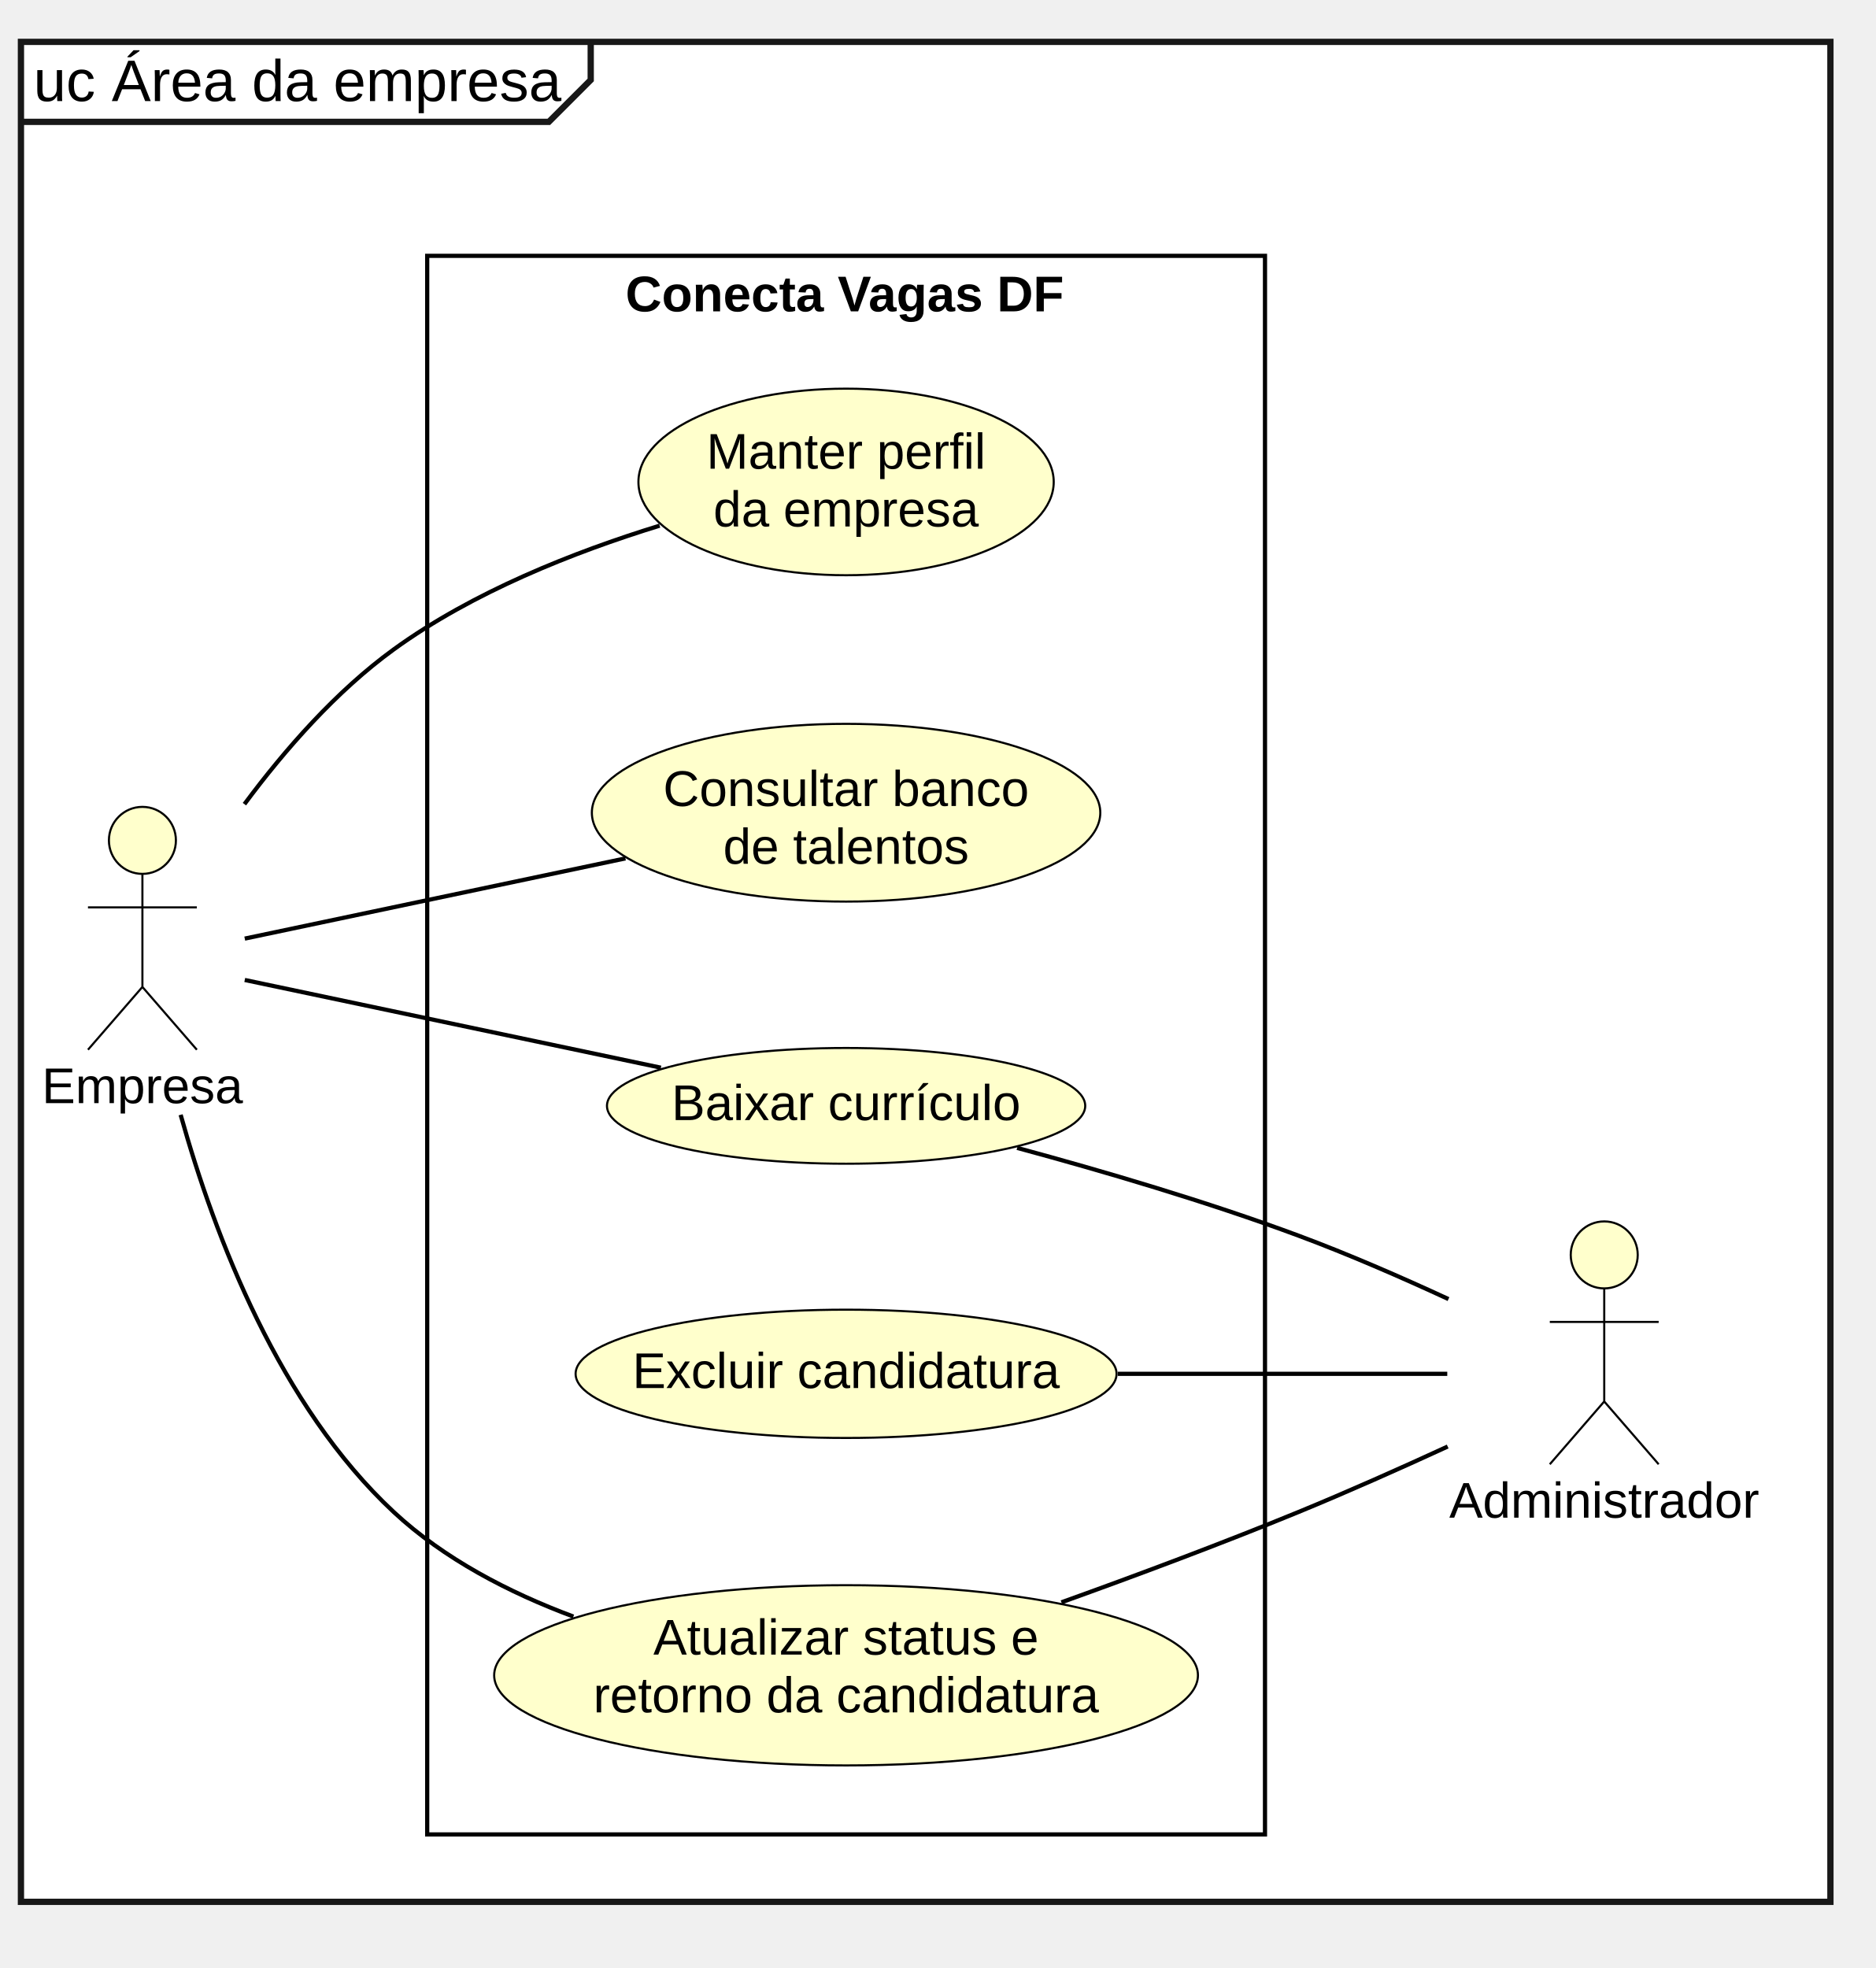
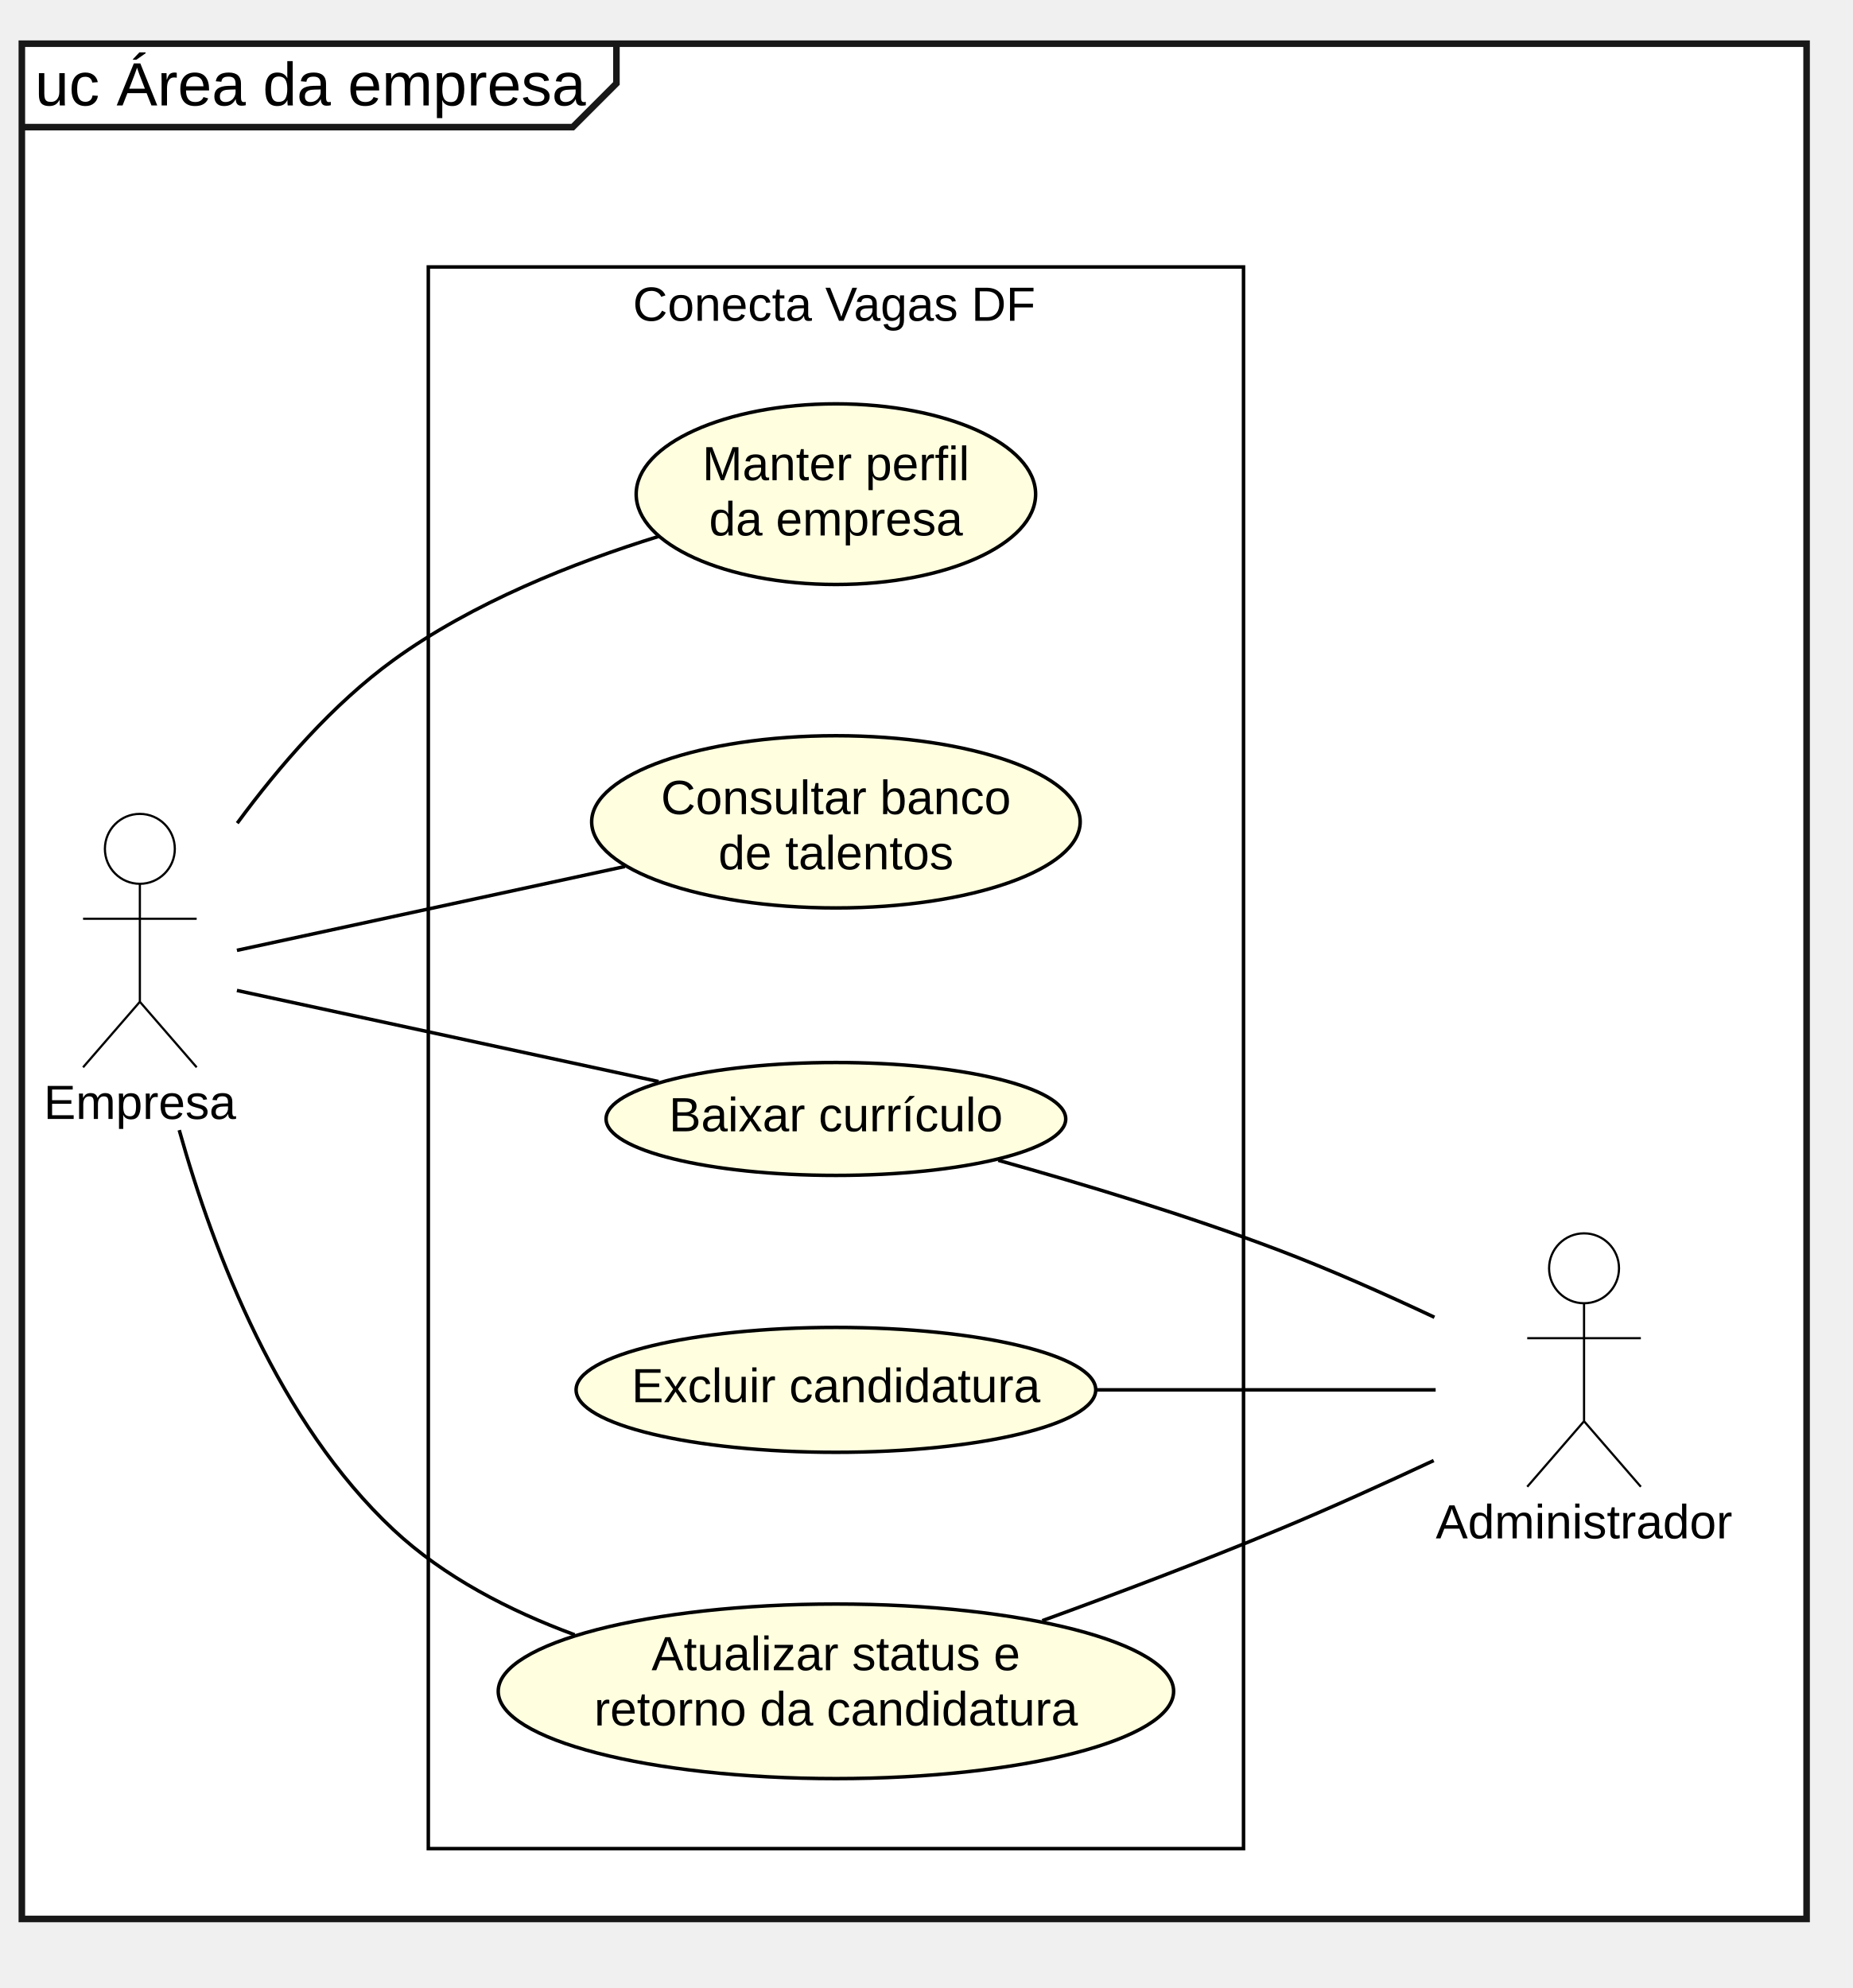
- <svg xmlns="http://www.w3.org/2000/svg" version="1.1" data-diagram-type="DESCRIPTION" style="width:448px;height:470px;background:#FFFFFF;" width="448px" height="470px" viewBox="0 0 448 470" zoomAndPan="magnify" preserveAspectRatio="none" contentStyleType="text/css">
+ <svg xmlns="http://www.w3.org/2000/svg" version="1.1" data-diagram-type="DESCRIPTION" style="width:424px;height:455px;background:#FFFFFF;" width="424px" height="455px" viewBox="0 0 424 455" zoomAndPan="magnify" preserveAspectRatio="none" contentStyleType="text/css">
  <defs />
  <g font-family="sans-serif" lengthAdjust="spacing">
-     <rect x="5" y="10" width="432.117" height="444.197" fill="#FFF" style="stroke:#181818;stroke-width:1.5;" />
+     <rect x="5" y="10" width="408.438" height="429.197" fill="#FFF" style="stroke:#181818;stroke-width:1.5;" />
    <path d="M141.068,10 L141.068,19.099 L131.068,29.099 L5,29.099" style="stroke:#181818;stroke-width:1.5;" fill="none" />
    <text x="8" y="24.132" fill="#000" font-size="14" textLength="126.068" font-family="Arial">uc Área da empresa</text>
    <g class="cluster" data-qualified-name="Conecta Vagas DF" id="ent0002" data-source-line="5">
-       <rect x="102.02" y="61.099" width="200.07" height="377" fill="#FFF" style="stroke:#000;stroke-width:1;" />
-       <text x="149.373" y="74.354" fill="#000" font-size="12" textLength="105.363" font-weight="700" font-family="Arial">Conecta Vagas DF</text>
+       <rect x="98.02" y="61.099" width="186.56" height="362" fill="#FFF" style="stroke:#000;stroke-width:0.8;" />
+       <text x="144.832" y="73.417" fill="#000" font-size="11" textLength="92.936" font-family="Arial">Conecta Vagas DF</text>
    </g>
    <g class="entity" data-qualified-name="Conecta Vagas DF.ST" id="ent0003" data-source-line="6">
-       <ellipse cx="202.045" cy="400.099" rx="84.035" ry="21.521" fill="#FFC" style="stroke:#000;stroke-width:0.5;" />
-       <text x="156.023" y="395.154" fill="#000" font-size="12" textLength="92.045" font-family="Arial">Atualizar status e</text>
-       <text x="141.67" y="408.953" fill="#000" font-size="12" textLength="120.75" font-family="Arial">retorno da candidatura</text>
+       <ellipse cx="191.302" cy="387.096" rx="77.282" ry="19.977" fill="#FFFFE0" style="stroke:#000;stroke-width:0.8;" />
+       <text x="149.115" y="382.271" fill="#000" font-size="11" textLength="84.375" font-family="Arial">Atualizar status e</text>
+       <text x="135.959" y="394.92" fill="#000" font-size="11" textLength="110.688" font-family="Arial">retorno da candidatura</text>
    </g>
    <g class="entity" data-qualified-name="Conecta Vagas DF.EX" id="ent0004" data-source-line="7">
-       <ellipse cx="202.053" cy="328.097" rx="64.593" ry="15.319" fill="#FFC" style="stroke:#000;stroke-width:0.5;" />
-       <text x="151.027" y="331.497" fill="#000" font-size="12" textLength="102.053" font-family="Arial">Excluir candidatura</text>
+       <ellipse cx="191.301" cy="318.101" rx="59.461" ry="14.292" fill="#FFFFE0" style="stroke:#000;stroke-width:0.8;" />
+       <text x="144.526" y="320.925" fill="#000" font-size="11" textLength="93.548" font-family="Arial">Excluir candidatura</text>
    </g>
    <g class="entity" data-qualified-name="Conecta Vagas DF.BC" id="ent0005" data-source-line="8">
-       <ellipse cx="202.055" cy="264.1" rx="57.105" ry="13.821" fill="#FFC" style="stroke:#000;stroke-width:0.5;" />
-       <text x="160.374" y="267.499" fill="#000" font-size="12" textLength="83.361" font-family="Arial">Baixar currículo</text>
+       <ellipse cx="191.296" cy="256.098" rx="52.596" ry="12.919" fill="#FFFFE0" style="stroke:#000;stroke-width:0.8;" />
+       <text x="153.089" y="258.922" fill="#000" font-size="11" textLength="76.415" font-family="Arial">Baixar currículo</text>
    </g>
    <g class="entity" data-qualified-name="Conecta Vagas DF.BT" id="ent0006" data-source-line="9">
-       <ellipse cx="202.05" cy="194.094" rx="60.71" ry="21.225" fill="#FFC" style="stroke:#000;stroke-width:0.5;" />
-       <text x="158.357" y="192.487" fill="#000" font-size="12" textLength="87.387" font-family="Arial">Consultar banco</text>
-       <text x="172.695" y="206.285" fill="#000" font-size="12" textLength="58.711" font-family="Arial">de talentos</text>
+       <ellipse cx="191.301" cy="188.095" rx="55.901" ry="19.707" fill="#FFFFE0" style="stroke:#000;stroke-width:0.8;" />
+       <text x="151.249" y="186.33" fill="#000" font-size="11" textLength="80.104" font-family="Arial">Consultar banco</text>
+       <text x="164.392" y="198.979" fill="#000" font-size="11" textLength="53.818" font-family="Arial">de talentos</text>
    </g>
    <g class="entity" data-qualified-name="Conecta Vagas DF.MP" id="ent0007" data-source-line="10">
-       <ellipse cx="202.049" cy="115.098" rx="49.589" ry="22.279" fill="#FFC" style="stroke:#000;stroke-width:0.5;" />
-       <text x="168.703" y="111.933" fill="#000" font-size="12" textLength="66.691" font-family="Arial">Manter perfil</text>
-       <text x="170.364" y="125.732" fill="#000" font-size="12" textLength="63.369" font-family="Arial">da empresa</text>
+       <ellipse cx="191.296" cy="113.101" rx="45.706" ry="20.672" fill="#FFFFE0" style="stroke:#000;stroke-width:0.8;" />
+       <text x="160.73" y="109.908" fill="#000" font-size="11" textLength="61.134" font-family="Arial">Manter perfil</text>
+       <text x="162.252" y="122.557" fill="#000" font-size="11" textLength="58.088" font-family="Arial">da empresa</text>
    </g>
    <g class="entity" data-qualified-name="E" id="ent0001" data-source-line="4">
-       <ellipse cx="34.009" cy="200.699" rx="8" ry="8" fill="#FFC" style="stroke:#000;stroke-width:0.5;" />
-       <path d="M34.009,208.699 L34.009,235.699 M21.009,216.699 L47.009,216.699 M34.009,235.699 L21.009,250.699 M34.009,235.699 L47.009,250.699" style="stroke:#000;stroke-width:0.5;" fill="none" />
-       <text x="10" y="263.454" fill="#000" font-size="12" textLength="48.018" font-family="Arial">Empresa</text>
+       <ellipse cx="32.008" cy="194.279" rx="8" ry="8" fill="#FFF" style="stroke:#000;stroke-width:0.5;" />
+       <path d="M32.008,202.279 L32.008,229.279 M19.008,210.279 L45.008,210.279 M32.008,229.279 L19.008,244.279 M32.008,229.279 L45.008,244.279" style="stroke:#000;stroke-width:0.5;" fill="none" />
+       <text x="10" y="256.097" fill="#000" font-size="11" textLength="44.016" font-family="Arial">Empresa</text>
    </g>
    <g class="entity" data-qualified-name="A" id="ent0008" data-source-line="12">
-       <ellipse cx="383.104" cy="299.699" rx="8" ry="8" fill="#FFC" style="stroke:#000;stroke-width:0.5;" />
-       <path d="M383.104,307.699 L383.104,334.699 M370.104,315.699 L396.104,315.699 M383.104,334.699 L370.104,349.699 M383.104,334.699 L396.104,349.699" style="stroke:#000;stroke-width:0.5;" fill="none" />
-       <text x="346.09" y="362.454" fill="#000" font-size="12" textLength="74.027" font-family="Arial">Administrador</text>
+       <ellipse cx="362.509" cy="290.279" rx="8" ry="8" fill="#FFF" style="stroke:#000;stroke-width:0.5;" />
+       <path d="M362.509,298.279 L362.509,325.279 M349.509,306.279 L375.509,306.279 M362.509,325.279 L349.509,340.279 M362.509,325.279 L375.509,340.279" style="stroke:#000;stroke-width:0.5;" fill="none" />
+       <text x="328.58" y="352.097" fill="#000" font-size="11" textLength="67.858" font-family="Arial">Administrador</text>
    </g>
    <g class="link" data-entity-1="ent0001" data-entity-2="ent0003" id="lnk9" data-source-line="13" data-link-type="association">
-       <path d="M43.14,266.239 C51.36,295.619 66.83,335.779 94.02,361.099 C106.03,372.289 121.5,380.319 136.93,386.069" style="stroke:#000;stroke-width:1;" fill="none" id="E-ST" />
+       <path d="M41.02,258.659 C48.99,287.079 63.92,325.659 90.02,350.099 C101.6,360.949 116.63,368.669 131.51,374.159" style="stroke:#000;stroke-width:0.8;" fill="none" id="E-ST" />
    </g>
    <g class="link" data-entity-1="ent0001" data-entity-2="ent0005" id="lnk10" data-source-line="14" data-link-type="association">
-       <path d="M58.45,234.039 C84.19,239.469 126.1,248.299 157.83,254.989" style="stroke:#000;stroke-width:1;" fill="none" id="E-BC" />
+       <path d="M54.22,226.689 C78.87,232.009 120.08,240.919 150.71,247.539" style="stroke:#000;stroke-width:0.8;" fill="none" id="E-BC" />
    </g>
    <g class="link" data-entity-1="ent0001" data-entity-2="ent0006" id="lnk11" data-source-line="15" data-link-type="association">
-       <path d="M58.45,224.159 C81.96,219.199 118.94,211.409 149.36,204.999" style="stroke:#000;stroke-width:1;" fill="none" id="E-BT" />
+       <path d="M54.22,217.509 C76.86,212.619 113.47,204.709 143.01,198.319" style="stroke:#000;stroke-width:0.8;" fill="none" id="E-BT" />
    </g>
    <g class="link" data-entity-1="ent0001" data-entity-2="ent0007" id="lnk12" data-source-line="16" data-link-type="association">
-       <path d="M58.37,192.049 C68.09,178.959 80.32,165.039 94.02,155.099 C112.88,141.409 136.98,131.859 157.53,125.539" style="stroke:#000;stroke-width:1;" fill="none" id="E-MP" />
+       <path d="M54.29,188.409 C63.9,175.339 76.2,161.129 90.02,151.099 C108.09,137.969 131.26,128.799 150.77,122.759" style="stroke:#000;stroke-width:0.8;" fill="none" id="E-MP" />
    </g>
    <g class="link" data-entity-1="ent0003" data-entity-2="ent0008" id="lnk13" data-source-line="17" data-link-type="association">
-       <path d="M253.47,382.669 C271.46,376.209 291.79,368.609 310.09,361.099 C321.79,356.289 334.39,350.679 345.72,345.459" style="stroke:#000;stroke-width:1;" fill="none" id="ST-A" />
+       <path d="M238.53,370.929 C255.63,364.719 275.1,357.369 292.58,350.099 C304.28,345.239 316.89,339.519 328.1,334.279" style="stroke:#000;stroke-width:0.8;" fill="none" id="ST-A" />
    </g>
    <g class="link" data-entity-1="ent0004" data-entity-2="ent0008" id="lnk14" data-source-line="18" data-link-type="association">
-       <path d="M266.94,328.099 C293.35,328.099 323.01,328.099 345.62,328.099" style="stroke:#000;stroke-width:1;" fill="none" id="EX-A" />
+       <path d="M251.01,318.099 C276.97,318.099 306.53,318.099 328.55,318.099" style="stroke:#000;stroke-width:0.8;" fill="none" id="EX-A" />
    </g>
    <g class="link" data-entity-1="ent0005" data-entity-2="ent0008" id="lnk15" data-source-line="19" data-link-type="association">
-       <path d="M242.9,274.139 C263.24,279.639 288.24,286.979 310.09,295.099 C321.95,299.509 334.58,305.009 345.91,310.249" style="stroke:#000;stroke-width:1;" fill="none" id="BC-A" />
+       <path d="M228.45,265.559 C247.72,270.939 271.68,278.169 292.58,286.099 C304.42,290.589 317.08,296.219 328.27,301.489" style="stroke:#000;stroke-width:0.8;" fill="none" id="BC-A" />
    </g>
  </g>
</svg>
